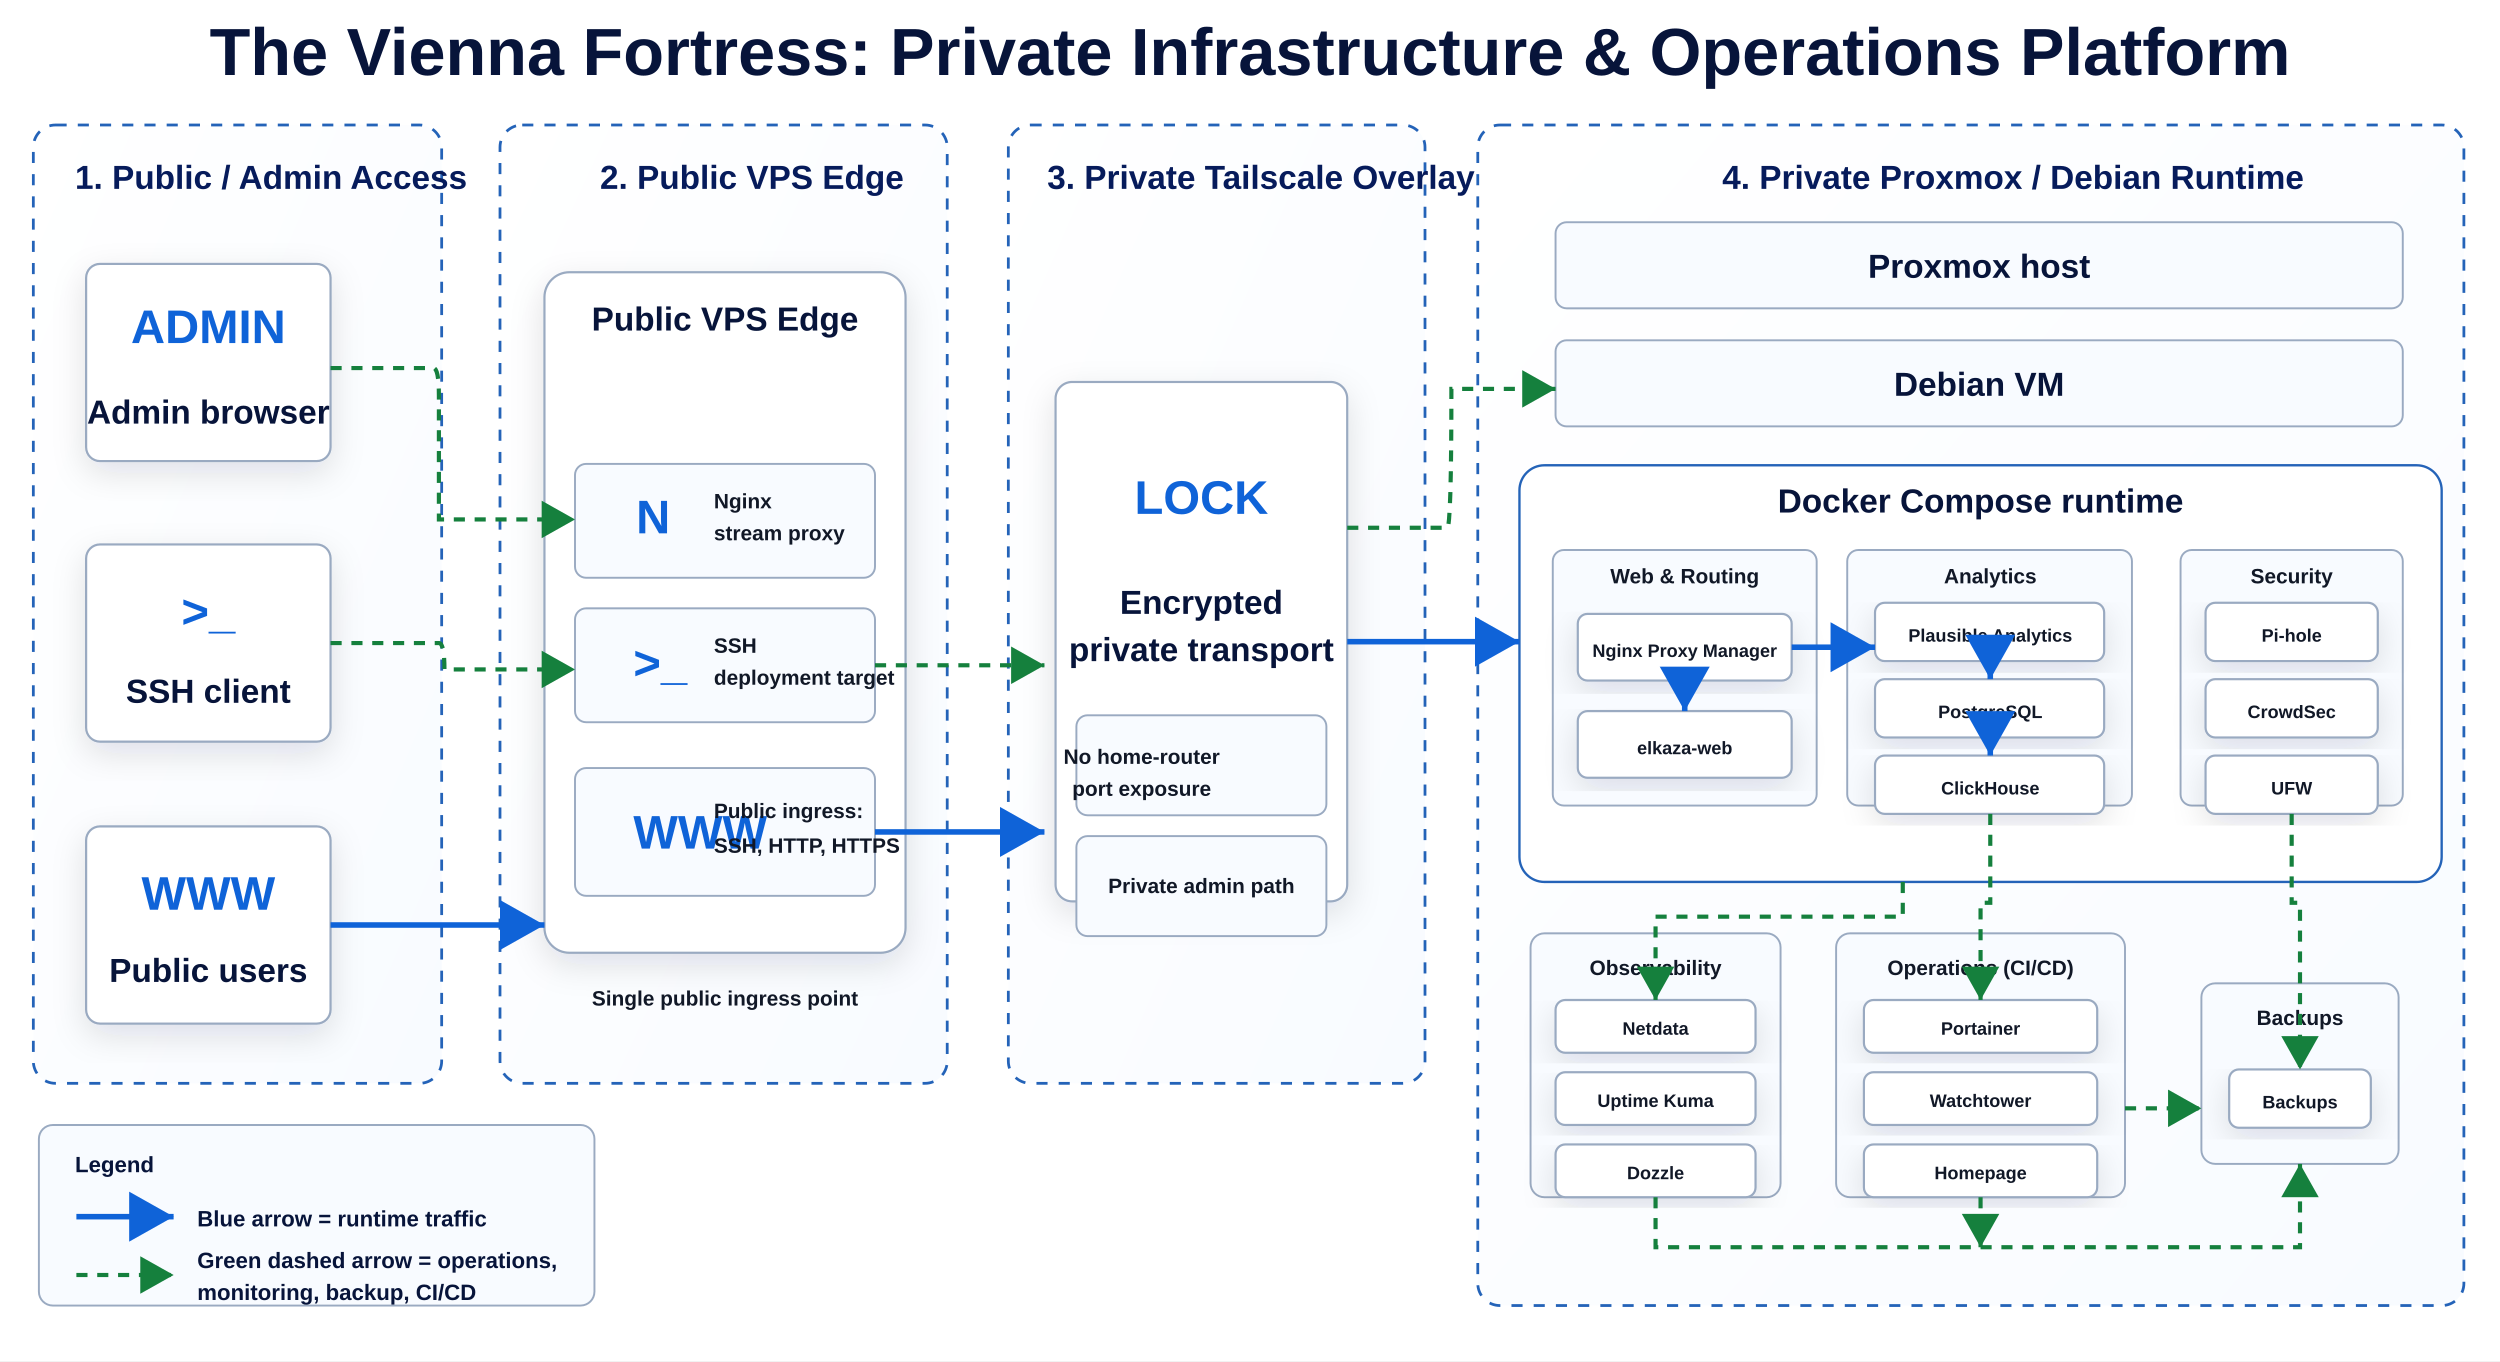
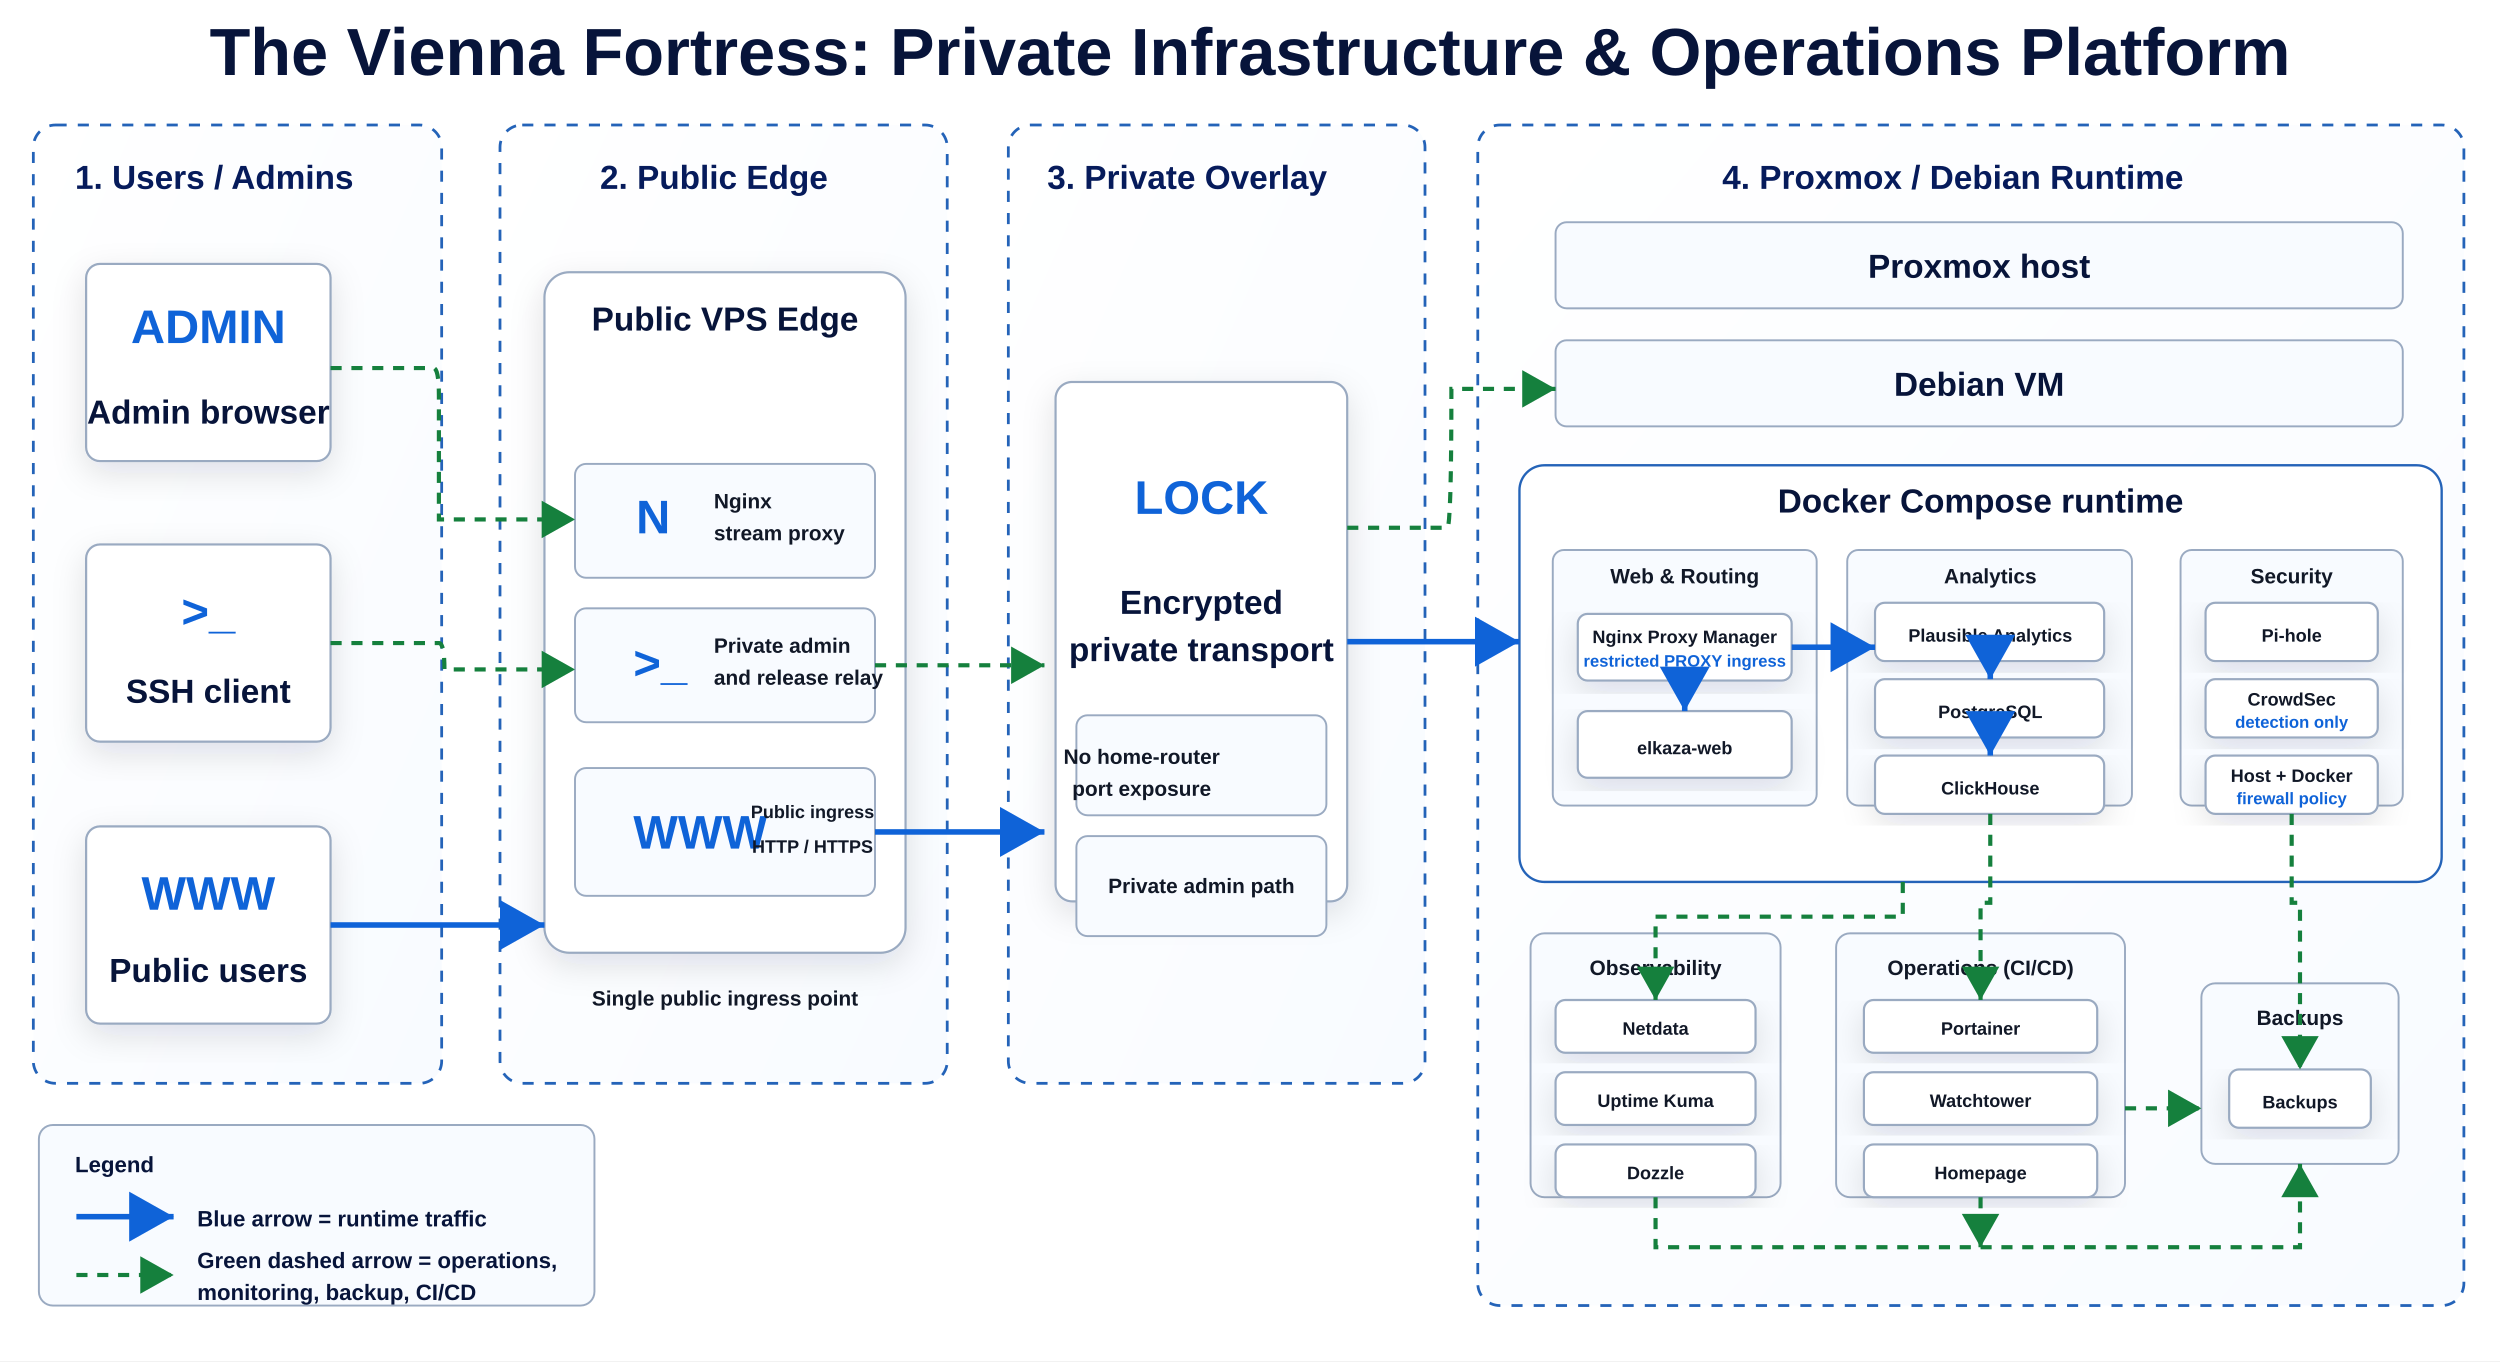
<svg xmlns="http://www.w3.org/2000/svg" viewBox="0 0 1800 980" role="img" aria-labelledby="title desc">
  <defs>
    <marker id="arrow-blue" markerWidth="11" markerHeight="11" refX="9" refY="5.5" orient="auto" markerUnits="strokeWidth">
      <path d="M1 1 L9 5.5 L1 10 Z" fill="#0f63d8" />
    </marker>
    <marker id="arrow-green" markerWidth="11" markerHeight="11" refX="9" refY="5.5" orient="auto" markerUnits="strokeWidth">
      <path d="M1 1 L9 5.5 L1 10 Z" fill="#15803d" />
    </marker>
    <filter id="shadow" x="-20%" y="-20%" width="140%" height="140%">
      <feDropShadow dx="0" dy="8" stdDeviation="12" flood-color="#0f172a" flood-opacity="0.12" />
    </filter>
    <linearGradient id="panel" x1="0%" x2="100%" y1="0%" y2="100%">
      <stop offset="0%" stop-color="#ffffff" />
      <stop offset="100%" stop-color="#f8fbff" />
    </linearGradient>
    <style>
      .page{fill:#fff}.title{font:800 48px Arial,sans-serif;fill:#07143a}.zone{fill:url(#panel);stroke:#2463b8;stroke-width:2;stroke-dasharray:8 8}.zone-title{font:800 24px Arial,sans-serif;fill:#061b5b}.card{fill:#fff;stroke:#9aaac1;stroke-width:1.6;filter:url(#shadow)}.box{fill:#f8fbff;stroke:#9aaac1;stroke-width:1.4}.group{fill:#fff;stroke:#2463b8;stroke-width:1.7}.label{font:800 24px Arial,sans-serif;fill:#07143a}.sub{font:700 15px Arial,sans-serif;fill:#111827}.small{font:700 13px Arial,sans-serif;fill:#111827}.tiny{font:700 12px Arial,sans-serif;fill:#0f63d8}.blue{fill:none;stroke:#0f63d8;stroke-width:4;marker-end:url(#arrow-blue)}.green{fill:none;stroke:#15803d;stroke-width:3;stroke-dasharray:8 7;marker-end:url(#arrow-green)}.legend{font:700 16px Arial,sans-serif;fill:#07143a}.icon{font:800 34px Arial,sans-serif;fill:#0f63d8}
    </style>
  </defs>
  <rect class="page" width="1800" height="980" />
  <text x="900" y="54" text-anchor="middle" class="title">The Vienna Fortress: Private Infrastructure &amp; Operations Platform</text>
  <rect x="24" y="90" width="294" height="690" rx="16" class="zone" />
-   <text x="54" y="136" class="zone-title">1. Public / Admin Access</text>
+   <text x="54" y="136" class="zone-title">1. Users / Admins</text>
  <rect x="62" y="190" width="176" height="142" rx="10" class="card" />
  <text x="150" y="247" text-anchor="middle" class="icon">ADMIN</text>
  <text x="150" y="305" text-anchor="middle" class="label">Admin browser</text>
  <rect x="62" y="392" width="176" height="142" rx="10" class="card" />
  <text x="150" y="452" text-anchor="middle" class="icon">&gt;_</text>
  <text x="150" y="506" text-anchor="middle" class="label">SSH client</text>
  <rect x="62" y="595" width="176" height="142" rx="10" class="card" />
  <text x="150" y="655" text-anchor="middle" class="icon">WWW</text>
  <text x="150" y="707" text-anchor="middle" class="label">Public users</text>
  <rect x="360" y="90" width="322" height="690" rx="16" class="zone" />
-   <text x="432" y="136" class="zone-title">2. Public VPS Edge</text>
+   <text x="432" y="136" class="zone-title">2. Public Edge</text>
  <rect x="392" y="196" width="260" height="490" rx="18" class="card" />
  <text x="522" y="238" text-anchor="middle" class="label">Public VPS Edge</text>
  <rect x="414" y="334" width="216" height="82" rx="8" class="box" />
  <text x="458" y="384" class="icon">N</text>
  <text x="514" y="366" class="sub">Nginx</text>
  <text x="514" y="389" class="sub">stream proxy</text>
  <rect x="414" y="438" width="216" height="82" rx="8" class="box" />
  <text x="456" y="489" class="icon">&gt;_</text>
-   <text x="514" y="470" class="sub">SSH</text>
-   <text x="514" y="493" class="sub">deployment target</text>
+   <text x="514" y="470" class="sub">Private admin</text>
+   <text x="514" y="493" class="sub">and release relay</text>
  <rect x="414" y="553" width="216" height="92" rx="8" class="box" />
  <text x="456" y="611" class="icon">WWW</text>
-   <text x="514" y="589" class="sub">Public ingress:</text>
-   <text x="514" y="614" class="sub">SSH, HTTP, HTTPS</text>
+   <text x="585" y="589" text-anchor="middle" class="small">Public ingress</text>
+   <text x="585" y="614" text-anchor="middle" class="small">HTTP / HTTPS</text>
  <text x="522" y="724" text-anchor="middle" class="sub">Single public ingress point</text>
  <rect x="726" y="90" width="300" height="690" rx="16" class="zone" />
-   <text x="754" y="136" class="zone-title">3. Private Tailscale Overlay</text>
+   <text x="754" y="136" class="zone-title">3. Private Overlay</text>
  <rect x="760" y="275" width="210" height="374" rx="12" class="card" />
  <text x="865" y="370" text-anchor="middle" class="icon">LOCK</text>
  <text x="865" y="442" text-anchor="middle" class="label">Encrypted</text>
  <text x="865" y="476" text-anchor="middle" class="label">private transport</text>
  <rect x="775" y="515" width="180" height="72" rx="8" class="box" />
  <text x="822" y="550" text-anchor="middle" class="sub">No home-router</text>
  <text x="822" y="573" text-anchor="middle" class="sub">port exposure</text>
  <rect x="775" y="602" width="180" height="72" rx="8" class="box" />
  <text x="865" y="643" text-anchor="middle" class="sub">Private admin path</text>
  <rect x="1064" y="90" width="710" height="850" rx="16" class="zone" />
-   <text x="1240" y="136" class="zone-title">4. Private Proxmox / Debian Runtime</text>
+   <text x="1240" y="136" class="zone-title">4. Proxmox / Debian Runtime</text>
  <rect x="1120" y="160" width="610" height="62" rx="8" class="box" />
  <text x="1425" y="200" text-anchor="middle" class="label">Proxmox host</text>
  <rect x="1120" y="245" width="610" height="62" rx="8" class="box" />
  <text x="1425" y="285" text-anchor="middle" class="label">Debian VM</text>
  <rect x="1094" y="335" width="664" height="300" rx="18" class="group" />
  <text x="1426" y="369" text-anchor="middle" class="label">Docker Compose runtime</text>
  <rect x="1118" y="396" width="190" height="184" rx="8" class="box" />
  <text x="1213" y="420" text-anchor="middle" class="sub">Web &amp; Routing</text>
  <rect x="1136" y="442" width="154" height="48" rx="7" class="card" />
-   <text x="1213" y="473" text-anchor="middle" class="small">Nginx Proxy Manager</text>
+   <text x="1213" y="463" text-anchor="middle" class="small">Nginx Proxy Manager</text>
+   <text x="1213" y="480" text-anchor="middle" class="tiny">restricted PROXY ingress</text>
  <rect x="1136" y="512" width="154" height="48" rx="7" class="card" />
  <text x="1213" y="543" text-anchor="middle" class="small">elkaza-web</text>
  <rect x="1330" y="396" width="205" height="184" rx="8" class="box" />
  <text x="1433" y="420" text-anchor="middle" class="sub">Analytics</text>
  <rect x="1350" y="434" width="165" height="42" rx="7" class="card" />
  <text x="1433" y="462" text-anchor="middle" class="small">Plausible Analytics</text>
  <rect x="1350" y="489" width="165" height="42" rx="7" class="card" />
  <text x="1433" y="517" text-anchor="middle" class="small">PostgreSQL</text>
  <rect x="1350" y="544" width="165" height="42" rx="7" class="card" />
  <text x="1433" y="572" text-anchor="middle" class="small">ClickHouse</text>
  <rect x="1570" y="396" width="160" height="184" rx="8" class="box" />
  <text x="1650" y="420" text-anchor="middle" class="sub">Security</text>
  <rect x="1588" y="434" width="124" height="42" rx="7" class="card" />
  <text x="1650" y="462" text-anchor="middle" class="small">Pi-hole</text>
  <rect x="1588" y="489" width="124" height="42" rx="7" class="card" />
-   <text x="1650" y="517" text-anchor="middle" class="small">CrowdSec</text>
+   <text x="1650" y="508" text-anchor="middle" class="small">CrowdSec</text>
+   <text x="1650" y="524" text-anchor="middle" class="tiny">detection only</text>
  <rect x="1588" y="544" width="124" height="42" rx="7" class="card" />
-   <text x="1650" y="572" text-anchor="middle" class="small">UFW</text>
+   <text x="1650" y="563" text-anchor="middle" class="small">Host + Docker</text>
+   <text x="1650" y="579" text-anchor="middle" class="tiny">firewall policy</text>
  <rect x="1102" y="672" width="180" height="190" rx="10" class="box" />
  <text x="1192" y="702" text-anchor="middle" class="sub">Observability</text>
  <rect x="1120" y="720" width="144" height="38" rx="7" class="card" />
  <text x="1192" y="745" text-anchor="middle" class="small">Netdata</text>
  <rect x="1120" y="772" width="144" height="38" rx="7" class="card" />
  <text x="1192" y="797" text-anchor="middle" class="small">Uptime Kuma</text>
  <rect x="1120" y="824" width="144" height="38" rx="7" class="card" />
  <text x="1192" y="849" text-anchor="middle" class="small">Dozzle</text>
  <rect x="1322" y="672" width="208" height="190" rx="10" class="box" />
  <text x="1426" y="702" text-anchor="middle" class="sub">Operations (CI/CD)</text>
  <rect x="1342" y="720" width="168" height="38" rx="7" class="card" />
  <text x="1426" y="745" text-anchor="middle" class="small">Portainer</text>
  <rect x="1342" y="772" width="168" height="38" rx="7" class="card" />
  <text x="1426" y="797" text-anchor="middle" class="small">Watchtower</text>
  <rect x="1342" y="824" width="168" height="38" rx="7" class="card" />
  <text x="1426" y="849" text-anchor="middle" class="small">Homepage</text>
  <rect x="1585" y="708" width="142" height="130" rx="10" class="box" />
  <text x="1656" y="738" text-anchor="middle" class="sub">Backups</text>
  <rect x="1605" y="770" width="102" height="42" rx="7" class="card" />
  <text x="1656" y="798" text-anchor="middle" class="small">Backups</text>
  <path class="green" d="M238 265 H312 Q316 265 316 285 V374 H414" />
  <path class="green" d="M238 463 H316 Q320 463 320 482 H414" />
  <path class="blue" d="M238 666 H392" />
  <path class="blue" d="M630 599 H752" />
  <path class="green" d="M630 479 H752" />
  <path class="blue" d="M970 462 H1094" />
  <path class="green" d="M970 380 H1042 Q1045 380 1045 280 H1120" />
  <path class="blue" d="M1213 490 V512" />
  <path class="blue" d="M1290 466 H1350" />
  <path class="blue" d="M1433 476 V489" />
  <path class="blue" d="M1433 531 V544" />
  <path class="green" d="M1370 635 V660 H1192 V720" />
  <path class="green" d="M1433 586 V650 H1426 V720" />
  <path class="green" d="M1650 586 V650 H1656 V770" />
  <path class="green" d="M1192 862 V898 H1656 V838" />
  <path class="green" d="M1426 862 V898" />
  <path class="green" d="M1530 798 H1585" />
  <rect x="28" y="810" width="400" height="130" rx="10" class="box" />
  <text x="54" y="844" class="legend">Legend</text>
  <path class="blue" d="M55 876 H125" />
  <text x="142" y="883" class="legend">Blue arrow = runtime traffic</text>
  <path class="green" d="M55 918 H125" />
  <text x="142" y="913" class="legend">Green dashed arrow = operations,</text>
  <text x="142" y="936" class="legend">monitoring, backup, CI/CD</text>
</svg>
